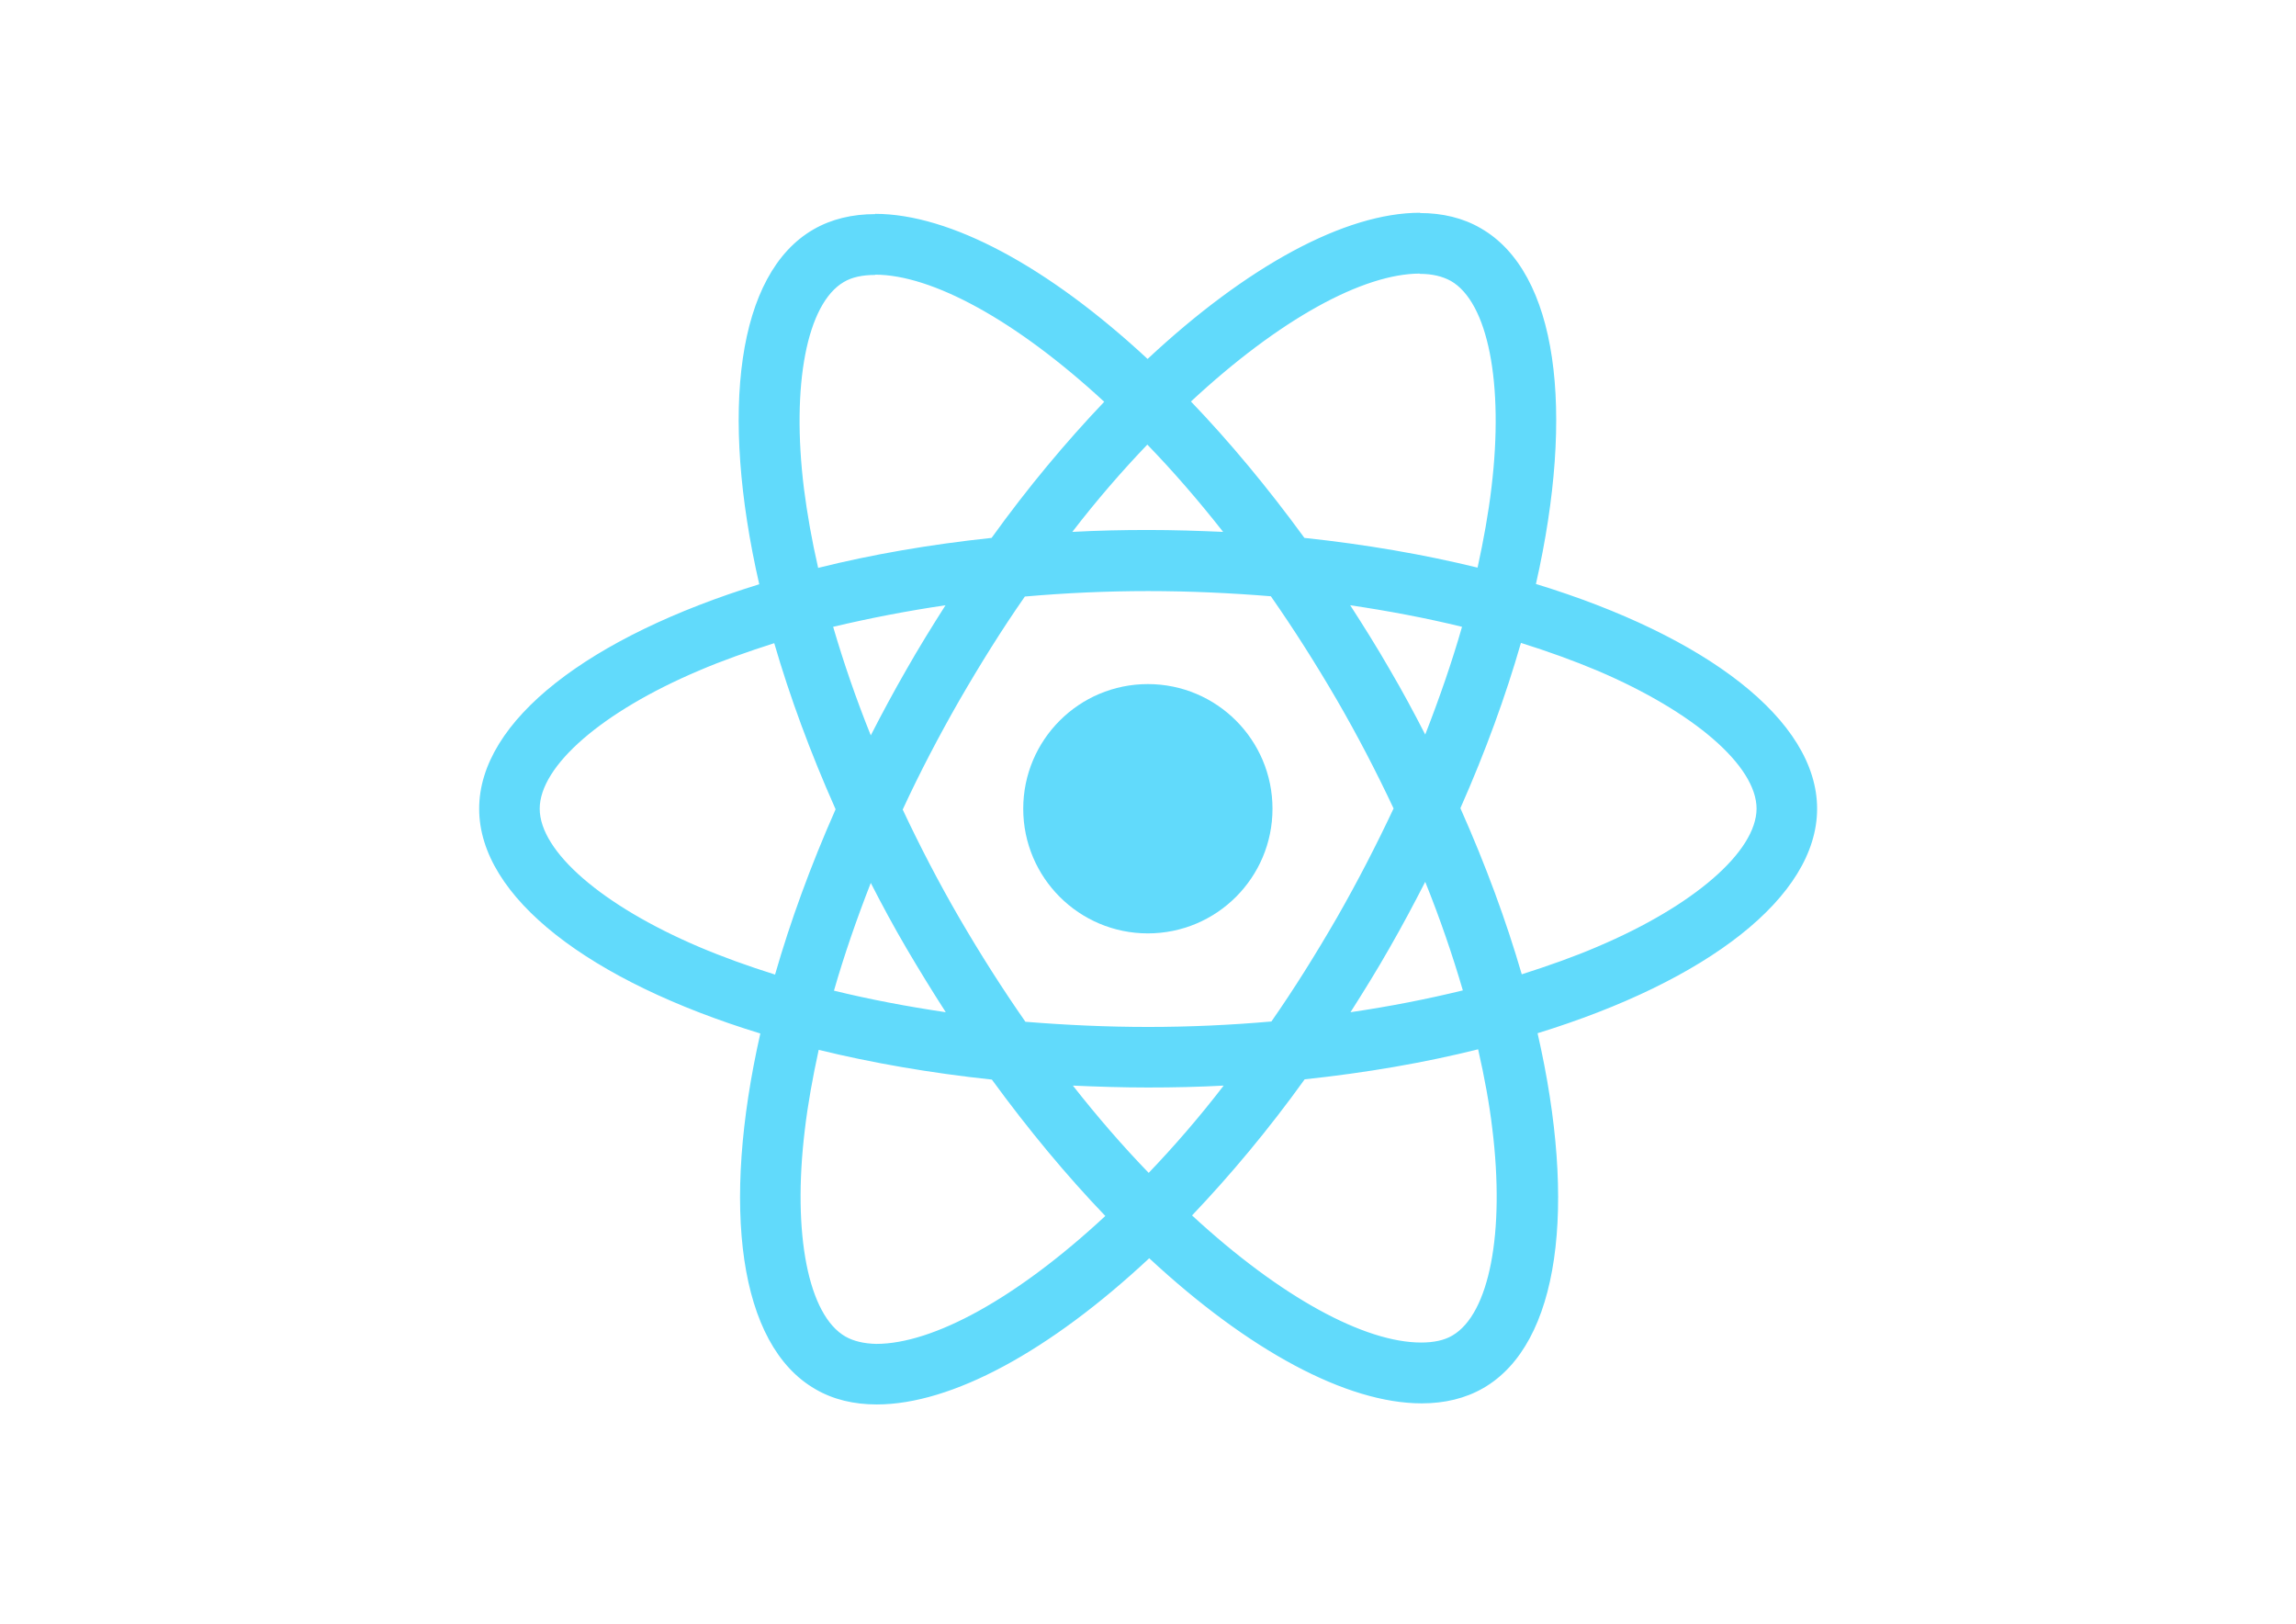
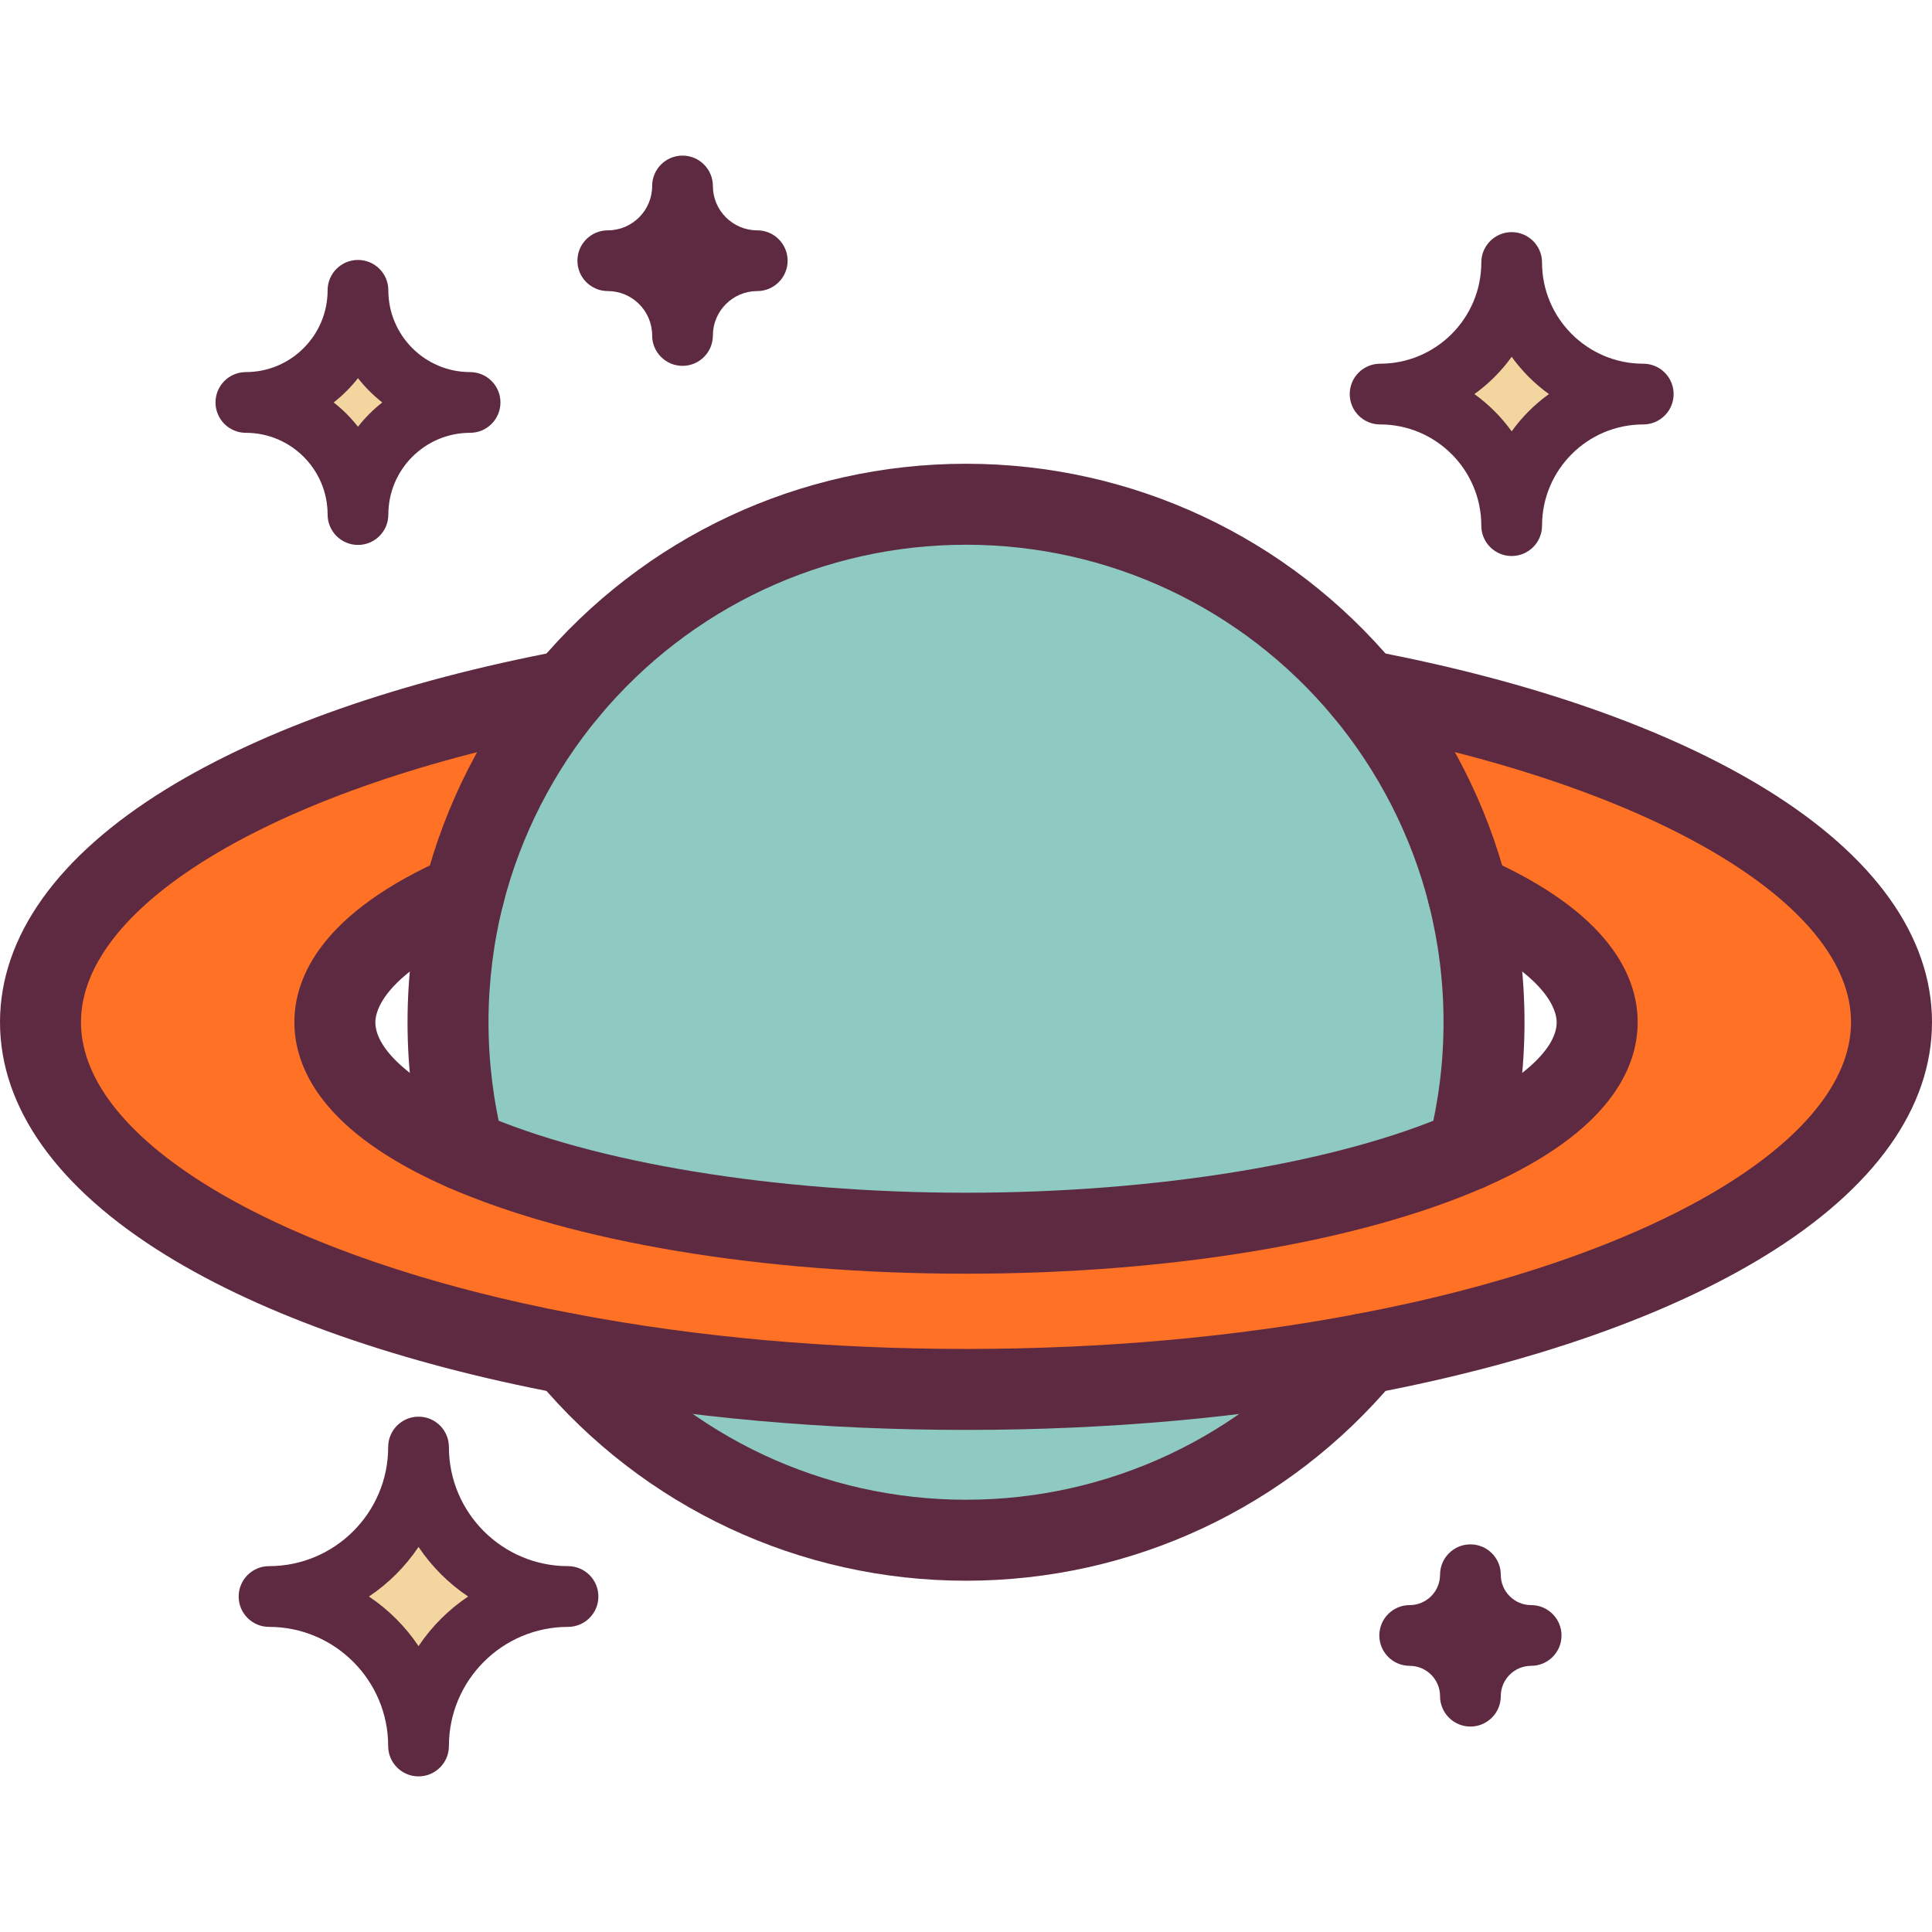
- <svg xmlns="http://www.w3.org/2000/svg" viewBox="0 0 841.9 595.3">
-   <g fill="#61DAFB">
-     <path d="M666.3 296.5c0-32.5-40.7-63.3-103.1-82.4 14.4-63.6 8-114.2-20.2-130.4-6.5-3.8-14.1-5.6-22.4-5.6v22.3c4.6 0 8.3.9 11.4 2.6 13.6 7.8 19.5 37.5 14.9 75.7-1.1 9.4-2.9 19.3-5.1 29.4-19.6-4.8-41-8.5-63.5-10.9-13.5-18.5-27.5-35.3-41.6-50 32.6-30.3 63.2-46.9 84-46.9V78c-27.5 0-63.5 19.6-99.9 53.6-36.4-33.8-72.4-53.2-99.9-53.2v22.3c20.7 0 51.4 16.5 84 46.6-14 14.7-28 31.4-41.3 49.9-22.6 2.4-44 6.1-63.6 11-2.3-10-4-19.7-5.2-29-4.7-38.2 1.1-67.9 14.6-75.8 3-1.8 6.9-2.6 11.5-2.6V78.5c-8.4 0-16 1.8-22.6 5.6-28.1 16.2-34.4 66.7-19.9 130.1-62.2 19.2-102.7 49.9-102.7 82.3 0 32.5 40.7 63.3 103.1 82.4-14.4 63.6-8 114.2 20.2 130.4 6.5 3.8 14.1 5.6 22.5 5.6 27.5 0 63.5-19.6 99.9-53.6 36.4 33.8 72.4 53.2 99.9 53.2 8.4 0 16-1.8 22.6-5.6 28.1-16.2 34.4-66.7 19.9-130.1 62-19.1 102.5-49.9 102.5-82.3zm-130.2-66.7c-3.7 12.9-8.3 26.2-13.5 39.5-4.1-8-8.4-16-13.1-24-4.6-8-9.5-15.8-14.4-23.4 14.2 2.1 27.9 4.7 41 7.9zm-45.8 106.5c-7.8 13.5-15.8 26.3-24.1 38.2-14.9 1.3-30 2-45.2 2-15.1 0-30.2-.7-45-1.9-8.3-11.9-16.4-24.6-24.2-38-7.6-13.1-14.5-26.4-20.8-39.8 6.2-13.4 13.2-26.8 20.7-39.9 7.8-13.5 15.8-26.3 24.1-38.2 14.9-1.3 30-2 45.2-2 15.1 0 30.2.7 45 1.9 8.3 11.9 16.4 24.6 24.2 38 7.6 13.1 14.5 26.4 20.8 39.8-6.3 13.4-13.2 26.8-20.7 39.9zm32.3-13c5.4 13.4 10 26.8 13.8 39.8-13.1 3.2-26.9 5.9-41.2 8 4.9-7.7 9.8-15.6 14.4-23.7 4.6-8 8.9-16.1 13-24.1zM421.2 430c-9.3-9.6-18.6-20.3-27.8-32 9 .4 18.2.7 27.5.7 9.4 0 18.7-.2 27.8-.7-9 11.7-18.3 22.4-27.5 32zm-74.4-58.9c-14.2-2.1-27.9-4.7-41-7.9 3.7-12.9 8.3-26.2 13.5-39.5 4.1 8 8.4 16 13.1 24 4.7 8 9.5 15.8 14.4 23.4zM420.7 163c9.3 9.6 18.6 20.3 27.8 32-9-.4-18.2-.7-27.5-.7-9.4 0-18.7.2-27.8.7 9-11.7 18.3-22.4 27.5-32zm-74 58.9c-4.9 7.7-9.8 15.6-14.4 23.7-4.6 8-8.9 16-13 24-5.4-13.4-10-26.8-13.8-39.8 13.1-3.1 26.9-5.8 41.2-7.9zm-90.5 125.2c-35.4-15.1-58.3-34.9-58.3-50.6 0-15.7 22.9-35.6 58.3-50.6 8.6-3.7 18-7 27.7-10.1 5.7 19.6 13.2 40 22.5 60.9-9.2 20.8-16.6 41.1-22.2 60.6-9.9-3.1-19.3-6.5-28-10.2zM310 490c-13.6-7.8-19.5-37.5-14.9-75.7 1.1-9.4 2.9-19.3 5.1-29.4 19.6 4.8 41 8.5 63.5 10.9 13.5 18.5 27.5 35.3 41.6 50-32.6 30.3-63.2 46.9-84 46.9-4.5-.1-8.3-1-11.3-2.7zm237.2-76.2c4.7 38.2-1.1 67.9-14.6 75.8-3 1.8-6.9 2.6-11.5 2.6-20.7 0-51.4-16.5-84-46.6 14-14.7 28-31.4 41.3-49.9 22.6-2.4 44-6.1 63.6-11 2.3 10.1 4.1 19.8 5.2 29.1zm38.5-66.7c-8.6 3.7-18 7-27.7 10.1-5.7-19.6-13.2-40-22.5-60.9 9.2-20.8 16.6-41.1 22.2-60.6 9.9 3.1 19.3 6.5 28.1 10.2 35.4 15.1 58.3 34.9 58.3 50.6-.1 15.7-23 35.6-58.4 50.6zM320.8 78.4z" />
-     <circle cx="420.9" cy="296.5" r="45.7" />
-     <path d="M520.5 78.1z" />
+ <svg xmlns="http://www.w3.org/2000/svg" version="1.1" id="Layer_1" viewBox="0 0 477.2 477.2" xml:space="preserve" width="512" height="512">
+   <g id="_x32_7._Planet">
+     <g id="XMLID_13_">
+       <g>
+         <g>
+           <path style="fill:#FF7124;" d="M336.91,170.585c77.04,14.57,130.29,45.77,130.29,81.9c0,36.14-53.25,67.34-130.29,81.91      c-29.78,5.64-63.11,8.79-98.31,8.79c-35.19,0-68.52-3.15-98.3-8.79C63.25,319.825,10,288.625,10,252.485      c0-36.13,53.25-67.33,130.3-81.9c-12.03,14.42-20.95,31.54-25.71,50.31c-20,8.77-31.88,19.72-31.88,31.59      c0,11.88,11.88,22.83,31.88,31.6c28.49,12.47,73.44,20.52,124.01,20.52c50.58,0,95.53-8.05,124.02-20.52      c20-8.77,31.88-19.72,31.88-31.6c0-11.87-11.88-22.82-31.88-31.59C357.86,202.125,348.94,185.005,336.91,170.585z" />
+         </g>
+         <g>
+           <path style="fill:#F2D59F;" d="M373.38,64.835c0,17.96,14.54,32.5,32.5,32.5c-17.96,0-32.5,14.56-32.5,32.5      c0-17.94-14.55-32.5-32.5-32.5C358.83,97.335,373.38,82.795,373.38,64.835z" />
+         </g>
+         <g>
+           <path style="fill:#F2D59F;" d="M363.19,388.955c0,8.29,6.71,15,15,15c-8.29,0-15,6.72-15,15c0-8.28-6.72-15-15-15      C356.47,403.955,363.19,397.245,363.19,388.955z" />
+         </g>
+         <g>
+           <path style="fill:#8ECAC1;" d="M362.62,220.895c2.56,10.11,3.93,20.69,3.93,31.59c0,10.91-1.37,21.49-3.93,31.6      c-28.49,12.47-73.44,20.52-124.02,20.52c-50.57,0-95.52-8.05-124.01-20.52c-2.57-10.11-3.93-20.69-3.93-31.6      c0-10.9,1.36-21.48,3.93-31.59c4.76-18.77,13.68-35.89,25.71-50.31c23.47-28.14,58.8-46.04,98.3-46.04      c39.51,0,74.83,17.9,98.31,46.04C348.94,185.005,357.86,202.125,362.62,220.895z" />
+         </g>
+         <g>
+           <path style="fill:#8ECAC1;" d="M336.91,334.395c-23.48,28.14-58.8,46.04-98.31,46.04c-39.5,0-74.83-17.9-98.3-46.04      c29.78,5.64,63.11,8.79,98.3,8.79C273.8,343.185,307.13,340.035,336.91,334.395z" />
+         </g>
+         <g>
+           <path style="fill:#F2D59F;" d="M103.38,357.415c0,20.39,16.53,36.92,36.92,36.92c-20.39,0-36.92,16.54-36.92,36.93      c0-20.39-16.53-36.93-36.93-36.93C86.85,394.335,103.38,377.805,103.38,357.415z" />
+         </g>
+         <g>
+           <path style="fill:#F2D59F;" d="M88.42,71.705c0,15.3,12.4,27.7,27.69,27.7c-15.29,0-27.69,12.4-27.69,27.69      c0-15.29-12.4-27.69-27.69-27.69C76.02,99.405,88.42,87.005,88.42,71.705z" />
+         </g>
+       </g>
+       <g>
+         <g>
+           <path style="fill:#5E2A41;" d="M238.6,390.435c-41.042,0-79.67-18.091-105.98-49.635c-3.537-4.241-2.967-10.548,1.274-14.085      c4.243-3.537,10.548-2.966,14.085,1.274c22.497,26.975,55.527,42.445,90.62,42.445c35.089,0,68.123-15.472,90.632-42.446      c3.539-4.242,9.845-4.811,14.085-1.271c4.241,3.538,4.81,9.844,1.271,14.084C318.269,372.344,279.638,390.435,238.6,390.435z" />
+         </g>
+         <g>
+           <path style="fill:#5E2A41;" d="M114.583,294.087c-4.465,0.001-8.534-3.012-9.685-7.538c-2.812-11.063-4.238-22.523-4.238-34.064      c0-11.533,1.426-22.991,4.238-34.054c5.01-19.757,14.597-38.519,27.723-54.252c26.307-31.542,64.935-49.634,105.979-49.634      c41.039,0,79.669,18.091,105.988,49.634c13.126,15.733,22.713,34.495,27.725,54.258c2.812,11.105,4.237,22.559,4.237,34.048      c0,11.496-1.425,22.954-4.236,34.056c-1.355,5.353-6.796,8.591-12.148,7.239c-5.354-1.355-8.595-6.795-7.239-12.149      c2.405-9.497,3.624-19.303,3.624-29.145c0-9.835-1.219-19.638-3.624-29.135c-4.28-16.877-12.474-32.908-23.695-46.358      c-22.507-26.975-55.542-42.446-90.631-42.446c-35.093,0-68.123,15.471-90.62,42.445c-11.222,13.451-19.416,29.482-23.696,46.362      c-2.405,9.459-3.624,19.259-3.624,29.132c0,9.88,1.219,19.684,3.622,29.137c1.36,5.353-1.875,10.795-7.228,12.155      C116.227,293.987,115.398,294.087,114.583,294.087z" />
+         </g>
+         <g>
+           <path style="fill:#5E2A41;" d="M238.6,353.185c-35.051,0-68.749-3.017-100.161-8.965c-39.608-7.49-73.3-19.309-97.429-34.178      C14.181,293.509,0,273.606,0,252.485c0-21.117,14.181-41.017,41.01-57.549c24.131-14.868,57.823-26.687,97.432-34.177      c5.426-1.02,10.658,2.541,11.684,7.968c1.026,5.427-2.541,10.658-7.968,11.685C69.092,194.227,20,223.192,20,252.485      c0,29.299,49.092,58.268,122.158,72.084c30.19,5.718,62.637,8.616,96.442,8.616c33.811,0,66.262-2.898,96.449-8.615      c73.063-13.818,122.151-42.787,122.151-72.085c0-29.293-49.087-58.257-122.148-72.073c-5.426-1.026-8.994-6.258-7.967-11.685      c1.026-5.427,6.252-8.989,11.684-7.968c39.605,7.49,73.293,19.309,97.423,34.177c26.828,16.532,41.009,36.433,41.009,57.549      c0,21.121-14.181,41.024-41.009,57.558c-24.128,14.869-57.816,26.688-97.423,34.179      C307.359,350.169,273.657,353.185,238.6,353.185z" />
+         </g>
+         <g>
+           <path style="fill:#5E2A41;" d="M238.6,314.605c-50.346,0-97.007-7.785-128.02-21.358C79.279,279.52,72.71,263.504,72.71,252.485      c0-11.015,6.569-27.024,37.864-40.748c5.059-2.219,10.957,0.084,13.174,5.143c2.218,5.058-0.084,10.956-5.142,13.174      C94.578,240.59,92.71,249.886,92.71,252.485c0,6.941,9.681,15.332,25.896,22.442c28.149,12.32,73.008,19.678,119.994,19.678      c46.991,0,91.855-7.357,120.01-19.681c16.209-7.107,25.89-15.497,25.89-22.439c0-2.599-1.868-11.895-25.896-22.432      c-5.058-2.218-7.36-8.116-5.142-13.174c2.218-5.059,8.117-7.361,13.174-5.143c31.295,13.724,37.864,29.733,37.864,40.748      c0,11.02-6.569,27.035-37.864,40.759C335.617,306.82,288.952,314.605,238.6,314.605z" />
+         </g>
+         <g>
+           <path style="fill:#5E2A41;" d="M363.19,426.456c-4.142,0-7.5-3.358-7.5-7.5c0-4.136-3.364-7.5-7.5-7.5      c-4.142,0-7.5-3.358-7.5-7.5c0-4.143,3.358-7.5,7.5-7.5c4.136,0,7.5-3.364,7.5-7.5c0-4.143,3.358-7.5,7.5-7.5      c4.142,0,7.5,3.357,7.5,7.5c0,4.136,3.364,7.5,7.5,7.5c4.142,0,7.5,3.357,7.5,7.5c0,4.142-3.358,7.5-7.5,7.5      c-4.136,0-7.5,3.364-7.5,7.5C370.69,423.098,367.332,426.456,363.19,426.456z" />
+         </g>
+         <path style="fill:#5E2A41;" d="M187.04,56.895c-6.043,0-10.96-4.917-10.96-10.96c0-4.143-3.358-7.5-7.5-7.5s-7.5,3.357-7.5,7.5     c0,6.043-4.917,10.96-10.96,10.96c-4.142,0-7.5,3.357-7.5,7.5c0,4.143,3.358,7.5,7.5,7.5c6.043,0,10.96,4.921,10.96,10.97     c0,4.143,3.358,7.5,7.5,7.5s7.5-3.357,7.5-7.5c0-6.049,4.917-10.97,10.96-10.97c4.142,0,7.5-3.357,7.5-7.5     C194.54,60.252,191.182,56.895,187.04,56.895z" />
+         <g>
+           <path style="fill:#5E2A41;" d="M88.42,134.595c-4.142,0-7.5-3.357-7.5-7.5c0-11.133-9.057-20.19-20.19-20.19      c-4.142,0-7.5-3.357-7.5-7.5s3.358-7.5,7.5-7.5c11.133,0,20.19-9.062,20.19-20.199c0-4.143,3.358-7.5,7.5-7.5s7.5,3.357,7.5,7.5      c0,11.138,9.057,20.199,20.19,20.199c4.142,0,7.5,3.357,7.5,7.5s-3.358,7.5-7.5,7.5c-11.133,0-20.19,9.058-20.19,20.19      C95.92,131.238,92.562,134.595,88.42,134.595z M82.422,99.404c2.231,1.751,4.247,3.767,5.998,5.998      c1.751-2.232,3.767-4.247,5.998-5.998c-2.231-1.752-4.247-3.768-5.998-5.999C86.668,95.636,84.653,97.652,82.422,99.404z" />
+         </g>
+         <g>
+           <path style="fill:#5E2A41;" d="M103.38,438.765c-4.142,0-7.5-3.357-7.5-7.5c0-16.227-13.202-29.43-29.43-29.43      c-4.142,0-7.5-3.357-7.5-7.5c0-4.143,3.358-7.5,7.5-7.5c16.228,0,29.43-13.197,29.43-29.42c0-4.143,3.358-7.5,7.5-7.5      s7.5,3.357,7.5,7.5c0,16.223,13.198,29.42,29.42,29.42c4.142,0,7.5,3.357,7.5,7.5c0,4.143-3.358,7.5-7.5,7.5      c-16.223,0-29.42,13.202-29.42,29.43C110.88,435.408,107.522,438.765,103.38,438.765z M91.129,394.336      c4.838,3.244,9.006,7.411,12.25,12.25c3.244-4.839,7.41-9.006,12.248-12.25c-4.838-3.243-9.004-7.41-12.248-12.247      C100.135,386.926,95.968,391.093,91.129,394.336z" />
+         </g>
+         <g>
+           <path style="fill:#5E2A41;" d="M373.38,137.336c-4.142,0-7.5-3.357-7.5-7.5c0-13.785-11.215-25-25-25      c-4.142,0-7.5-3.357-7.5-7.5c0-4.143,3.358-7.5,7.5-7.5c13.785,0,25-11.215,25-25c0-4.143,3.358-7.5,7.5-7.5      c4.142,0,7.5,3.357,7.5,7.5c0,13.785,11.215,25,25,25c4.142,0,7.5,3.357,7.5,7.5c0,4.143-3.358,7.5-7.5,7.5      c-13.785,0-25,11.215-25,25C380.88,133.978,377.522,137.336,373.38,137.336z M364.174,97.336      c3.546,2.549,6.657,5.66,9.206,9.205c2.548-3.545,5.66-6.656,9.206-9.205c-3.546-2.549-6.657-5.66-9.206-9.205      C370.831,91.675,367.72,94.787,364.174,97.336z" />
+         </g>
+       </g>
+     </g>
  </g>
</svg>
